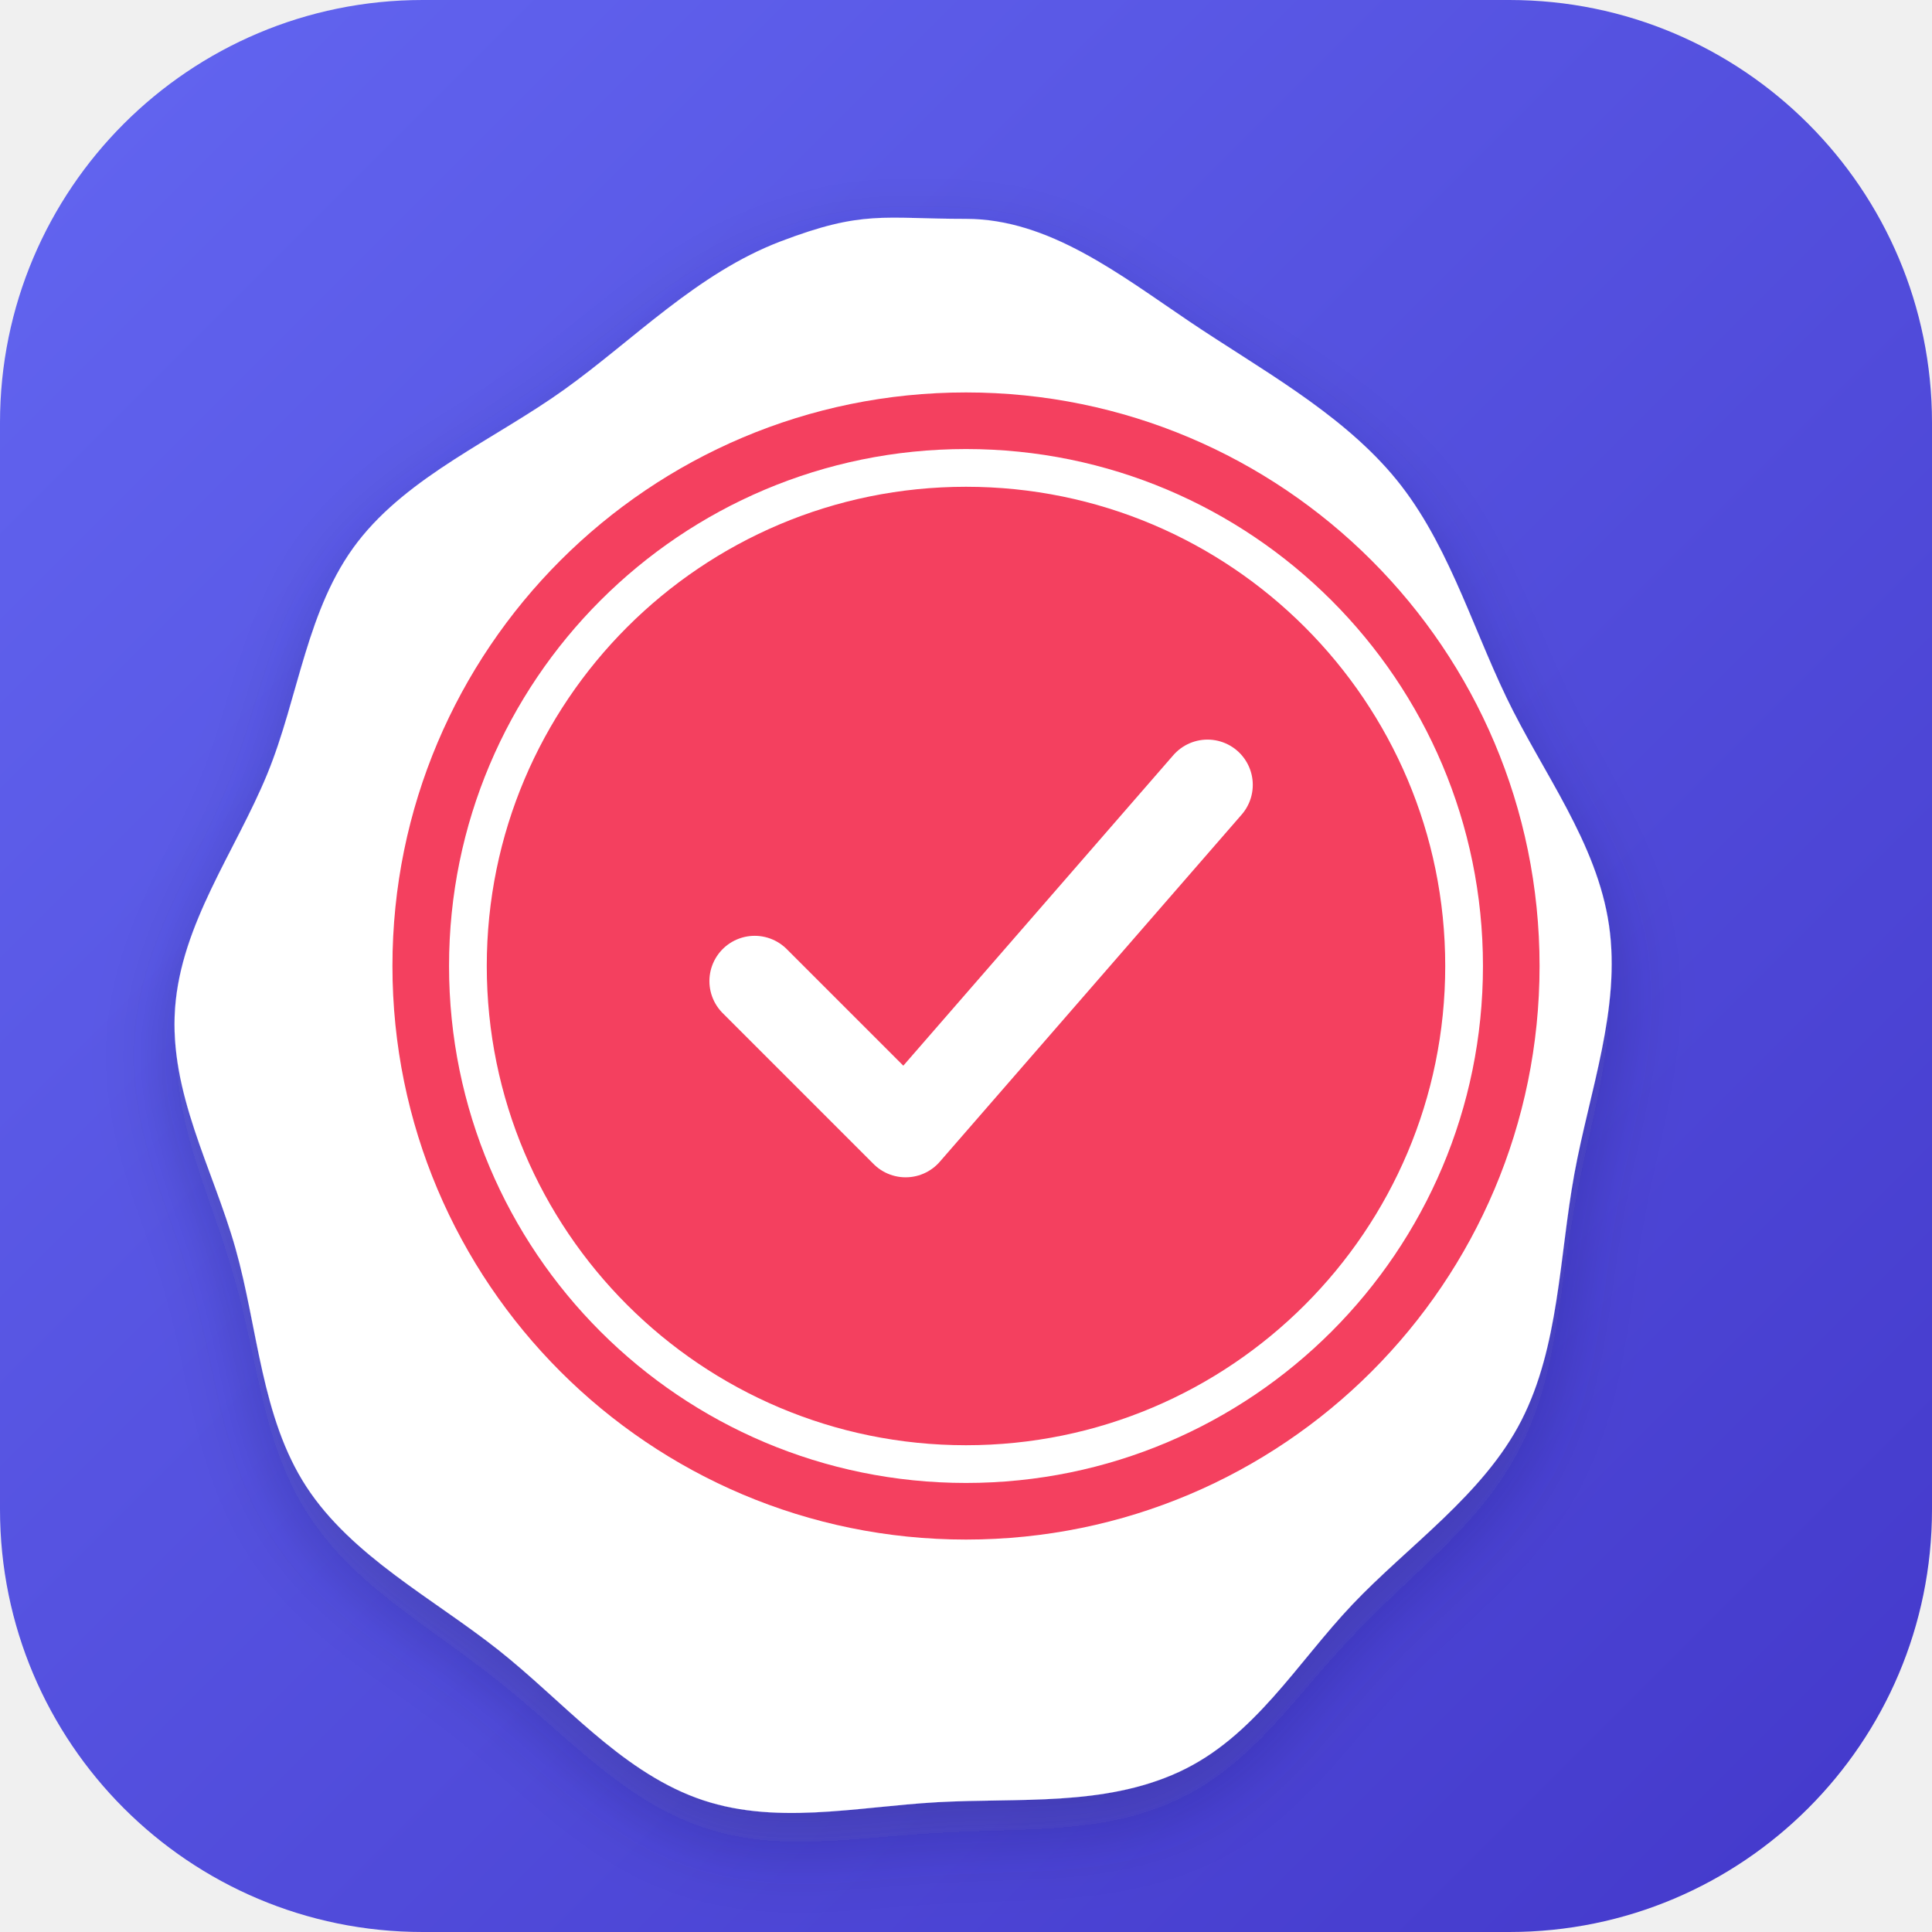
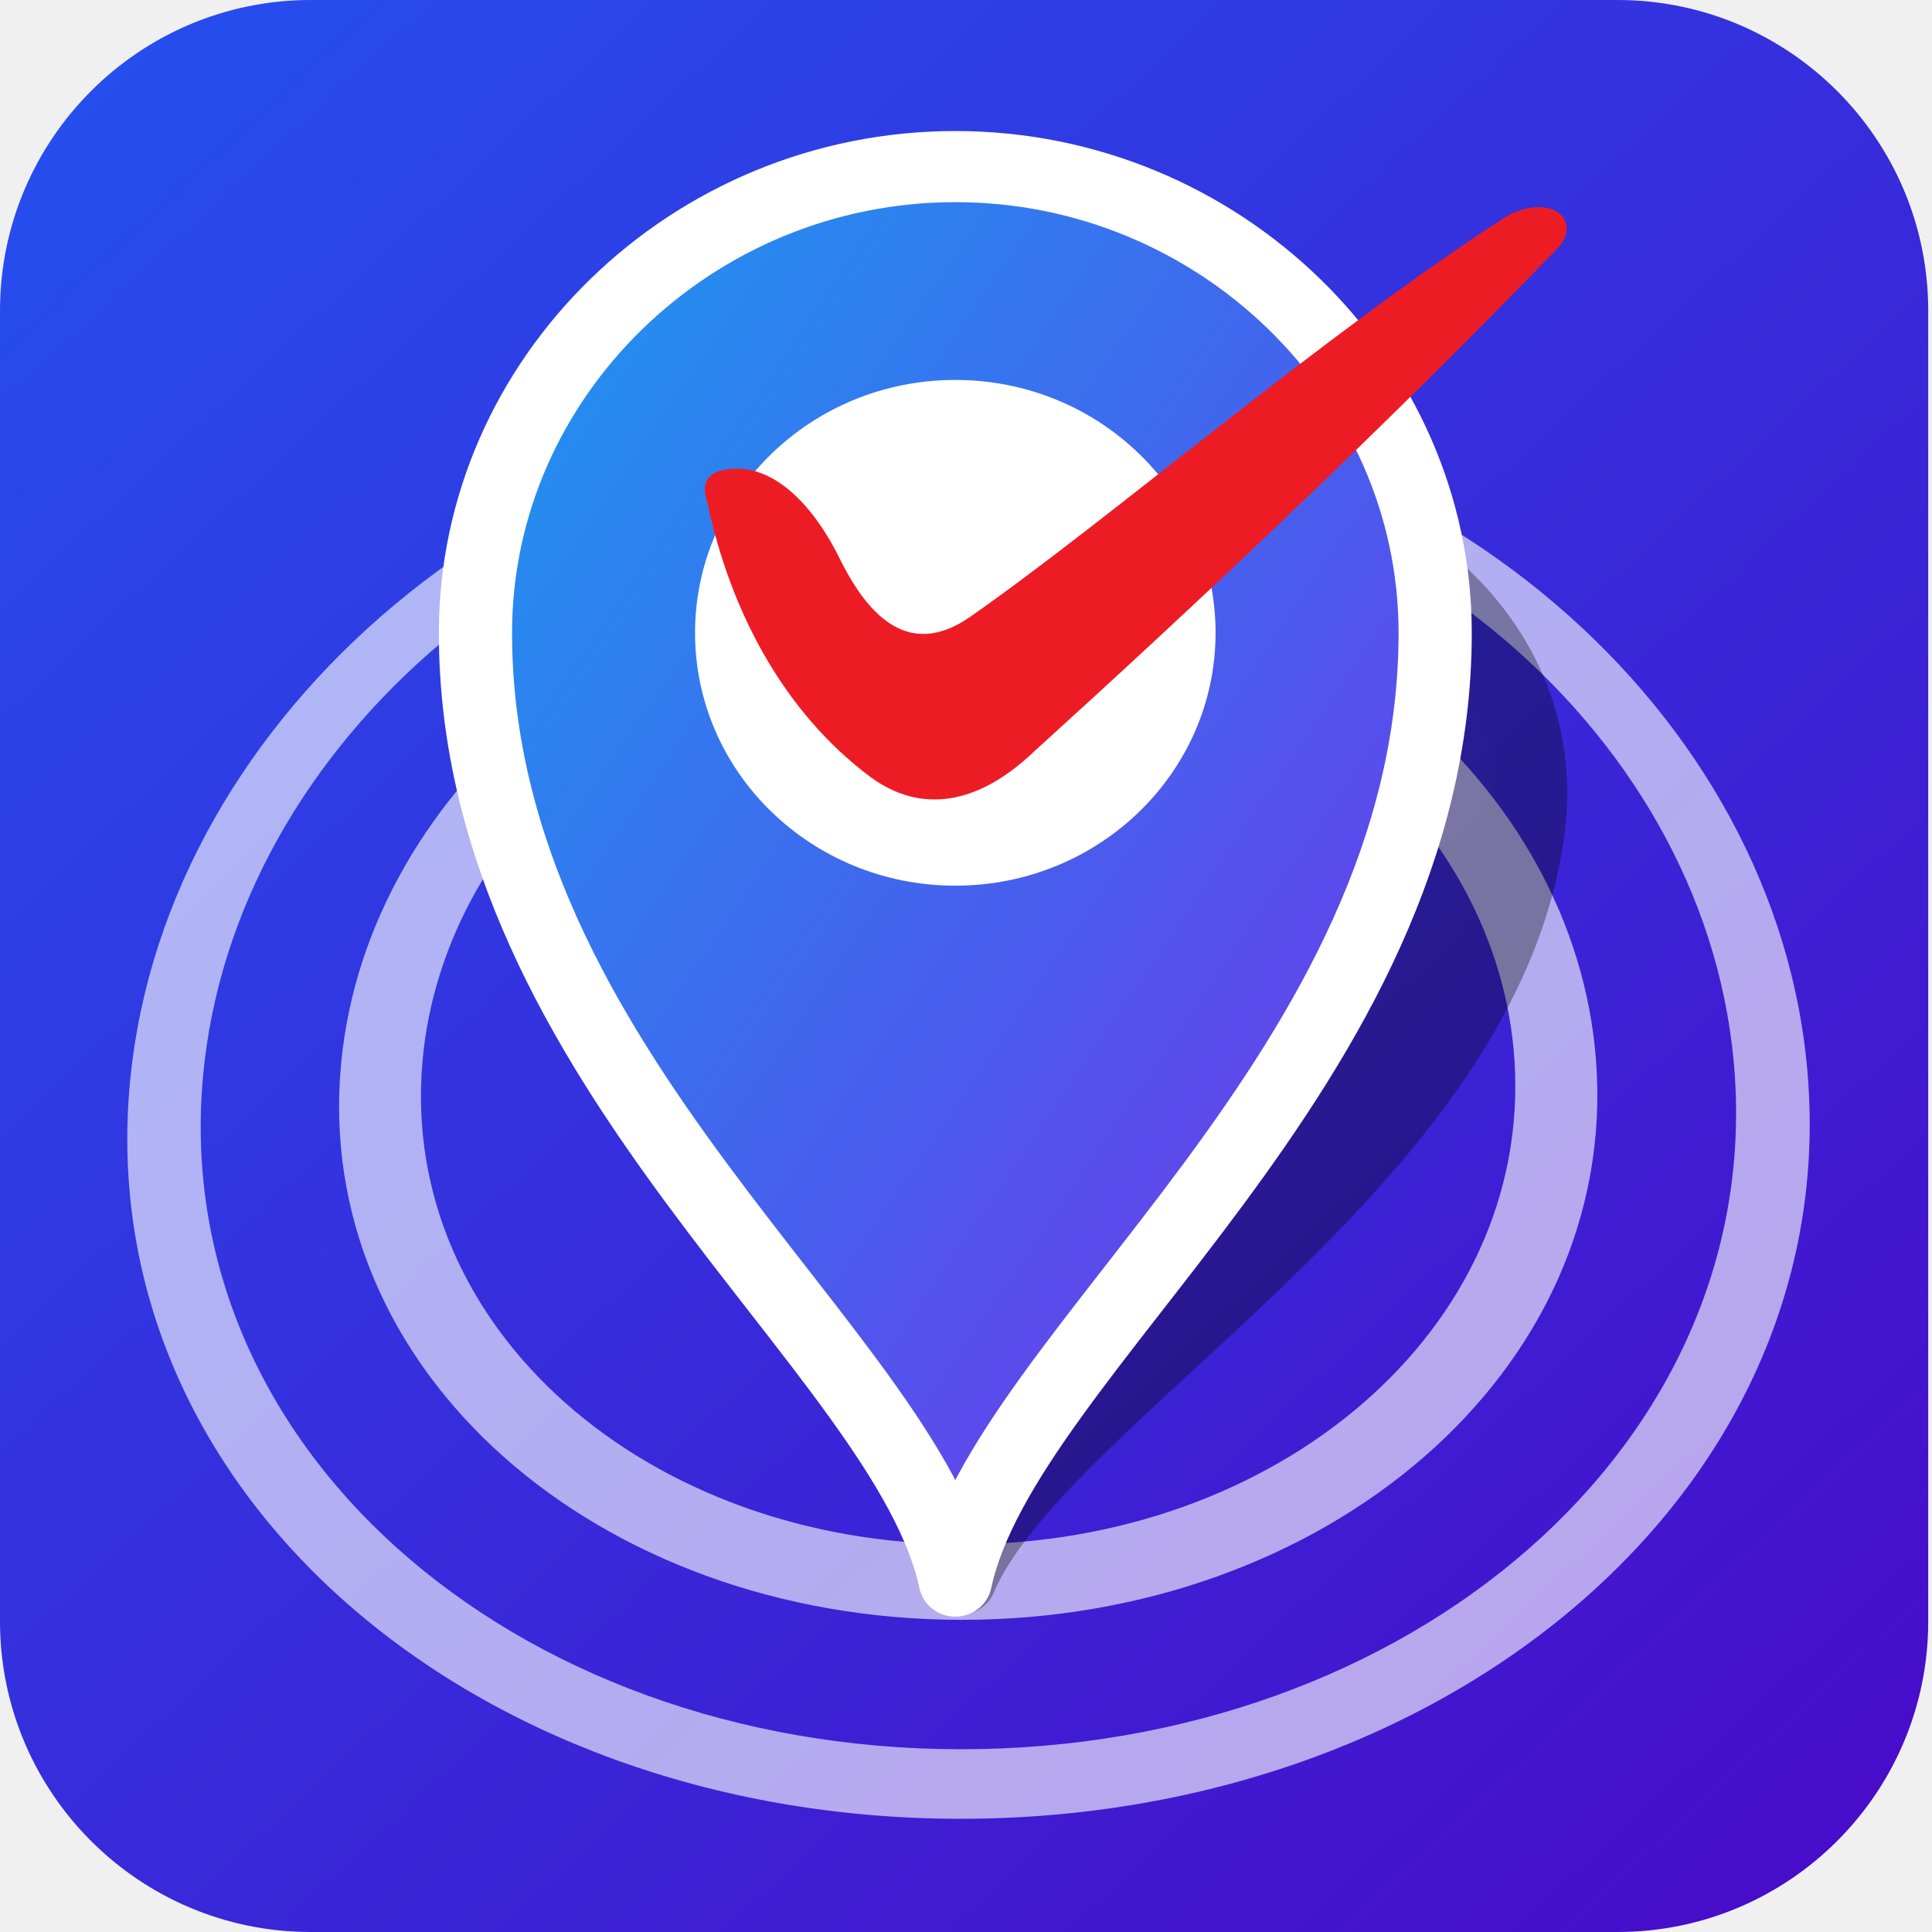
- <svg xmlns="http://www.w3.org/2000/svg" viewBox="0 0 128 128" width="128" height="128">
+ <svg xmlns="http://www.w3.org/2000/svg" xmlns:ns1="https://www.affinity.studio/" width="100%" height="100%" viewBox="0 0 512 512" version="1.1" xml:space="preserve" style="fill-rule:evenodd;clip-rule:evenodd;stroke-linejoin:round;">
+   <path id="ベース" d="M428.669,0C474.109,0 511,36.891 511,82.331L511,429.669C511,475.109 474.109,512 428.669,512L82.331,512C36.891,512 0,475.109 0,429.669L0,82.331C0,36.891 36.891,0 82.331,0L428.669,0Z" style="fill:url(#_Linear1);" />
+   <g transform="matrix(1,0,0,1,0,-9)">
+     <g id="波紋">
+       <g opacity="0.62">
+         <path d="M258.675,114.001C374.159,113.714 468.772,193.675 478.728,290.175C490.268,402.02 385.235,491.267 254.02,490.999C123.355,490.732 20.827,401.768 35.057,290.306C47.337,194.109 143.649,114.286 258.675,114.001ZM258.497,128.365C152.902,128.608 64.624,201.851 54.216,290.3C42.31,391.48 135.602,472.352 254.246,472.569C373.344,472.788 468.891,391.679 459.436,290.181C451.172,201.474 364.475,128.121 258.497,128.365ZM258.153,155.982C345.92,155.811 417.508,216.514 422.976,290.192C429.083,372.475 351.261,438.411 254.667,438.271C158.373,438.132 82.348,372.36 90.456,290.289C97.717,216.791 170.647,156.153 258.153,155.982ZM257.946,172.648C181.329,172.782 117.603,225.846 111.959,290.283C105.746,361.21 171.634,418.164 254.913,418.265C338.416,418.367 405.842,361.286 401.364,290.198C397.297,225.622 334.762,172.515 257.946,172.648Z" style="fill:white;" />
+       </g>
+     </g>
+   </g>
+   <g id="マーカー影">
+     <g>
+       <g id="marker" transform="matrix(1.077687,0,0,1.047077,-16.25469,-31.24316)">
+         <g opacity="0.33">
+           <path id="pin-body" d="M251.12,429.519C247.343,382.399 157.488,325.708 175.225,241.54C185.107,194.647 239.27,155.199 296.735,154.144C354.968,153.076 396.651,191.75 390.953,239.134C380.672,324.626 270.443,382.597 251.12,429.519Z" style="fill:rgb(3,3,3);fill-rule:nonzero;stroke:black;stroke-width:18px;" />
+         </g>
+       </g>
+     </g>
+   </g>
+   <g id="マーカー">
+     <g id="marker1" ns1:id="marker" transform="matrix(1.077687,0,0,1.047077,-16.25469,-31.24316)">
+       <g id="pin-body1" ns1:id="pin-body">
+         <path d="M250,430C238,372 132,300 132,190C132,125.267 185.267,72 250,72C314.733,72 368,125.267 368,190C368,300 262,372 250,430Z" style="fill:url(#_LinearPin);fill-rule:nonzero;stroke:white;stroke-width:18px;" />
+       </g>
+       <circle id="pin-hole" cx="250" cy="190" r="64" style="fill:white;" />
+     </g>
+     <g id="check" transform="matrix(1.007139,0,0,0.96134,-3.971157,-57.48098)">
+       <path d="M190,198C196,228 210,256 233,274C246,284 261,282 276,267C316,229 368,178 414,128C420,121 413,113 401,119C352,152 296,203 259,230C245,240 234,233 225,214C217,197 207,189 198,189C191,189 188,192 190,198Z" style="fill:rgb(237,28,36);fill-rule:nonzero;" />
+     </g>
+   </g>
  <defs>
-     <linearGradient id="bgGrad" x1="0%" y1="0%" x2="100%" y2="100%">
-       <stop offset="0%" stop-color="#6366f1" />
-       <stop offset="100%" stop-color="#4338ca" />
+     <linearGradient id="_Linear1" x1="0" y1="0" x2="1" y2="0" gradientUnits="userSpaceOnUse" gradientTransform="matrix(497,504,-504,497,-1,0)">
+       <stop offset="0" style="stop-color:rgb(36,80,239);stop-opacity:1" />
+       <stop offset="1" style="stop-color:rgb(72,11,201);stop-opacity:1" />
    </linearGradient>
-     <filter id="stampShadow" x="-20%" y="-20%" width="140%" height="140%">
-       <feDropShadow dx="0" dy="2" stdDeviation="2.5" flood-color="#1e1b4b" flood-opacity="0.25" />
-     </filter>
+     <linearGradient id="_LinearPin" x1="0" y1="0" x2="1" y2="1">
+       <stop offset="0" style="stop-color:#1b9bf0;stop-opacity:1" />
+       <stop offset="0.5" style="stop-color:#4363ee;stop-opacity:1" />
+       <stop offset="1" style="stop-color:#7c2ae8;stop-opacity:1" />
+     </linearGradient>
  </defs>
-   <rect width="128" height="128" rx="28" fill="url(#bgGrad)" />
-   <g filter="url(#stampShadow)">
-     <path d="       M 64 14.5       C 69.5 14.5, 74.2 18.2, 78.8 21.3       C 83.4 24.4, 88.6 27.2, 92.2 31.4       C 95.8 35.6, 97.4 41.2, 99.8 46.2       C 102.2 51.2, 105.8 55.8, 106.6 61.3       C 107.4 66.8, 105.3 72.3, 104.3 77.8       C 103.3 83.3, 103.3 89.2, 100.8 94.1       C 98.3 99.0, 93.3 102.4, 89.6 106.3       C 85.9 110.2, 83.1 115.1, 78.1 117.4       C 73.1 119.7, 67.5 119.1, 62.1 119.4       C 56.7 119.7, 51.2 121.0, 46.1 119.1       C 41.0 117.2, 37.3 112.7, 33.0 109.3       C 28.7 105.9, 23.3 103.1, 20.3 98.5       C 17.3 93.9, 17.1 88.0, 15.6 82.7       C 14.1 77.4, 11.2 72.4, 11.6 66.8       C 12.0 61.2, 15.6 56.4, 17.7 51.3       C 19.8 46.2, 20.3 40.3, 23.7 35.9       C 27.1 31.5, 32.8 29.1, 37.4 25.8       C 42.0 22.5, 46.2 18.1, 51.7 16.0       C 57.2 13.9, 58.5 14.5, 64 14.5 Z" fill="#ffffff" />
-     <circle cx="64" cy="64" r="38" fill="#f43f5e" />
-     <circle cx="64" cy="64" r="33" fill="none" stroke="#ffffff" stroke-width="2.5" stroke-dasharray="0" />
-     <path d="M 50 65 L 60 75 L 80 52" fill="none" stroke="#ffffff" stroke-width="6" stroke-linecap="round" stroke-linejoin="round" />
-   </g>
</svg>
